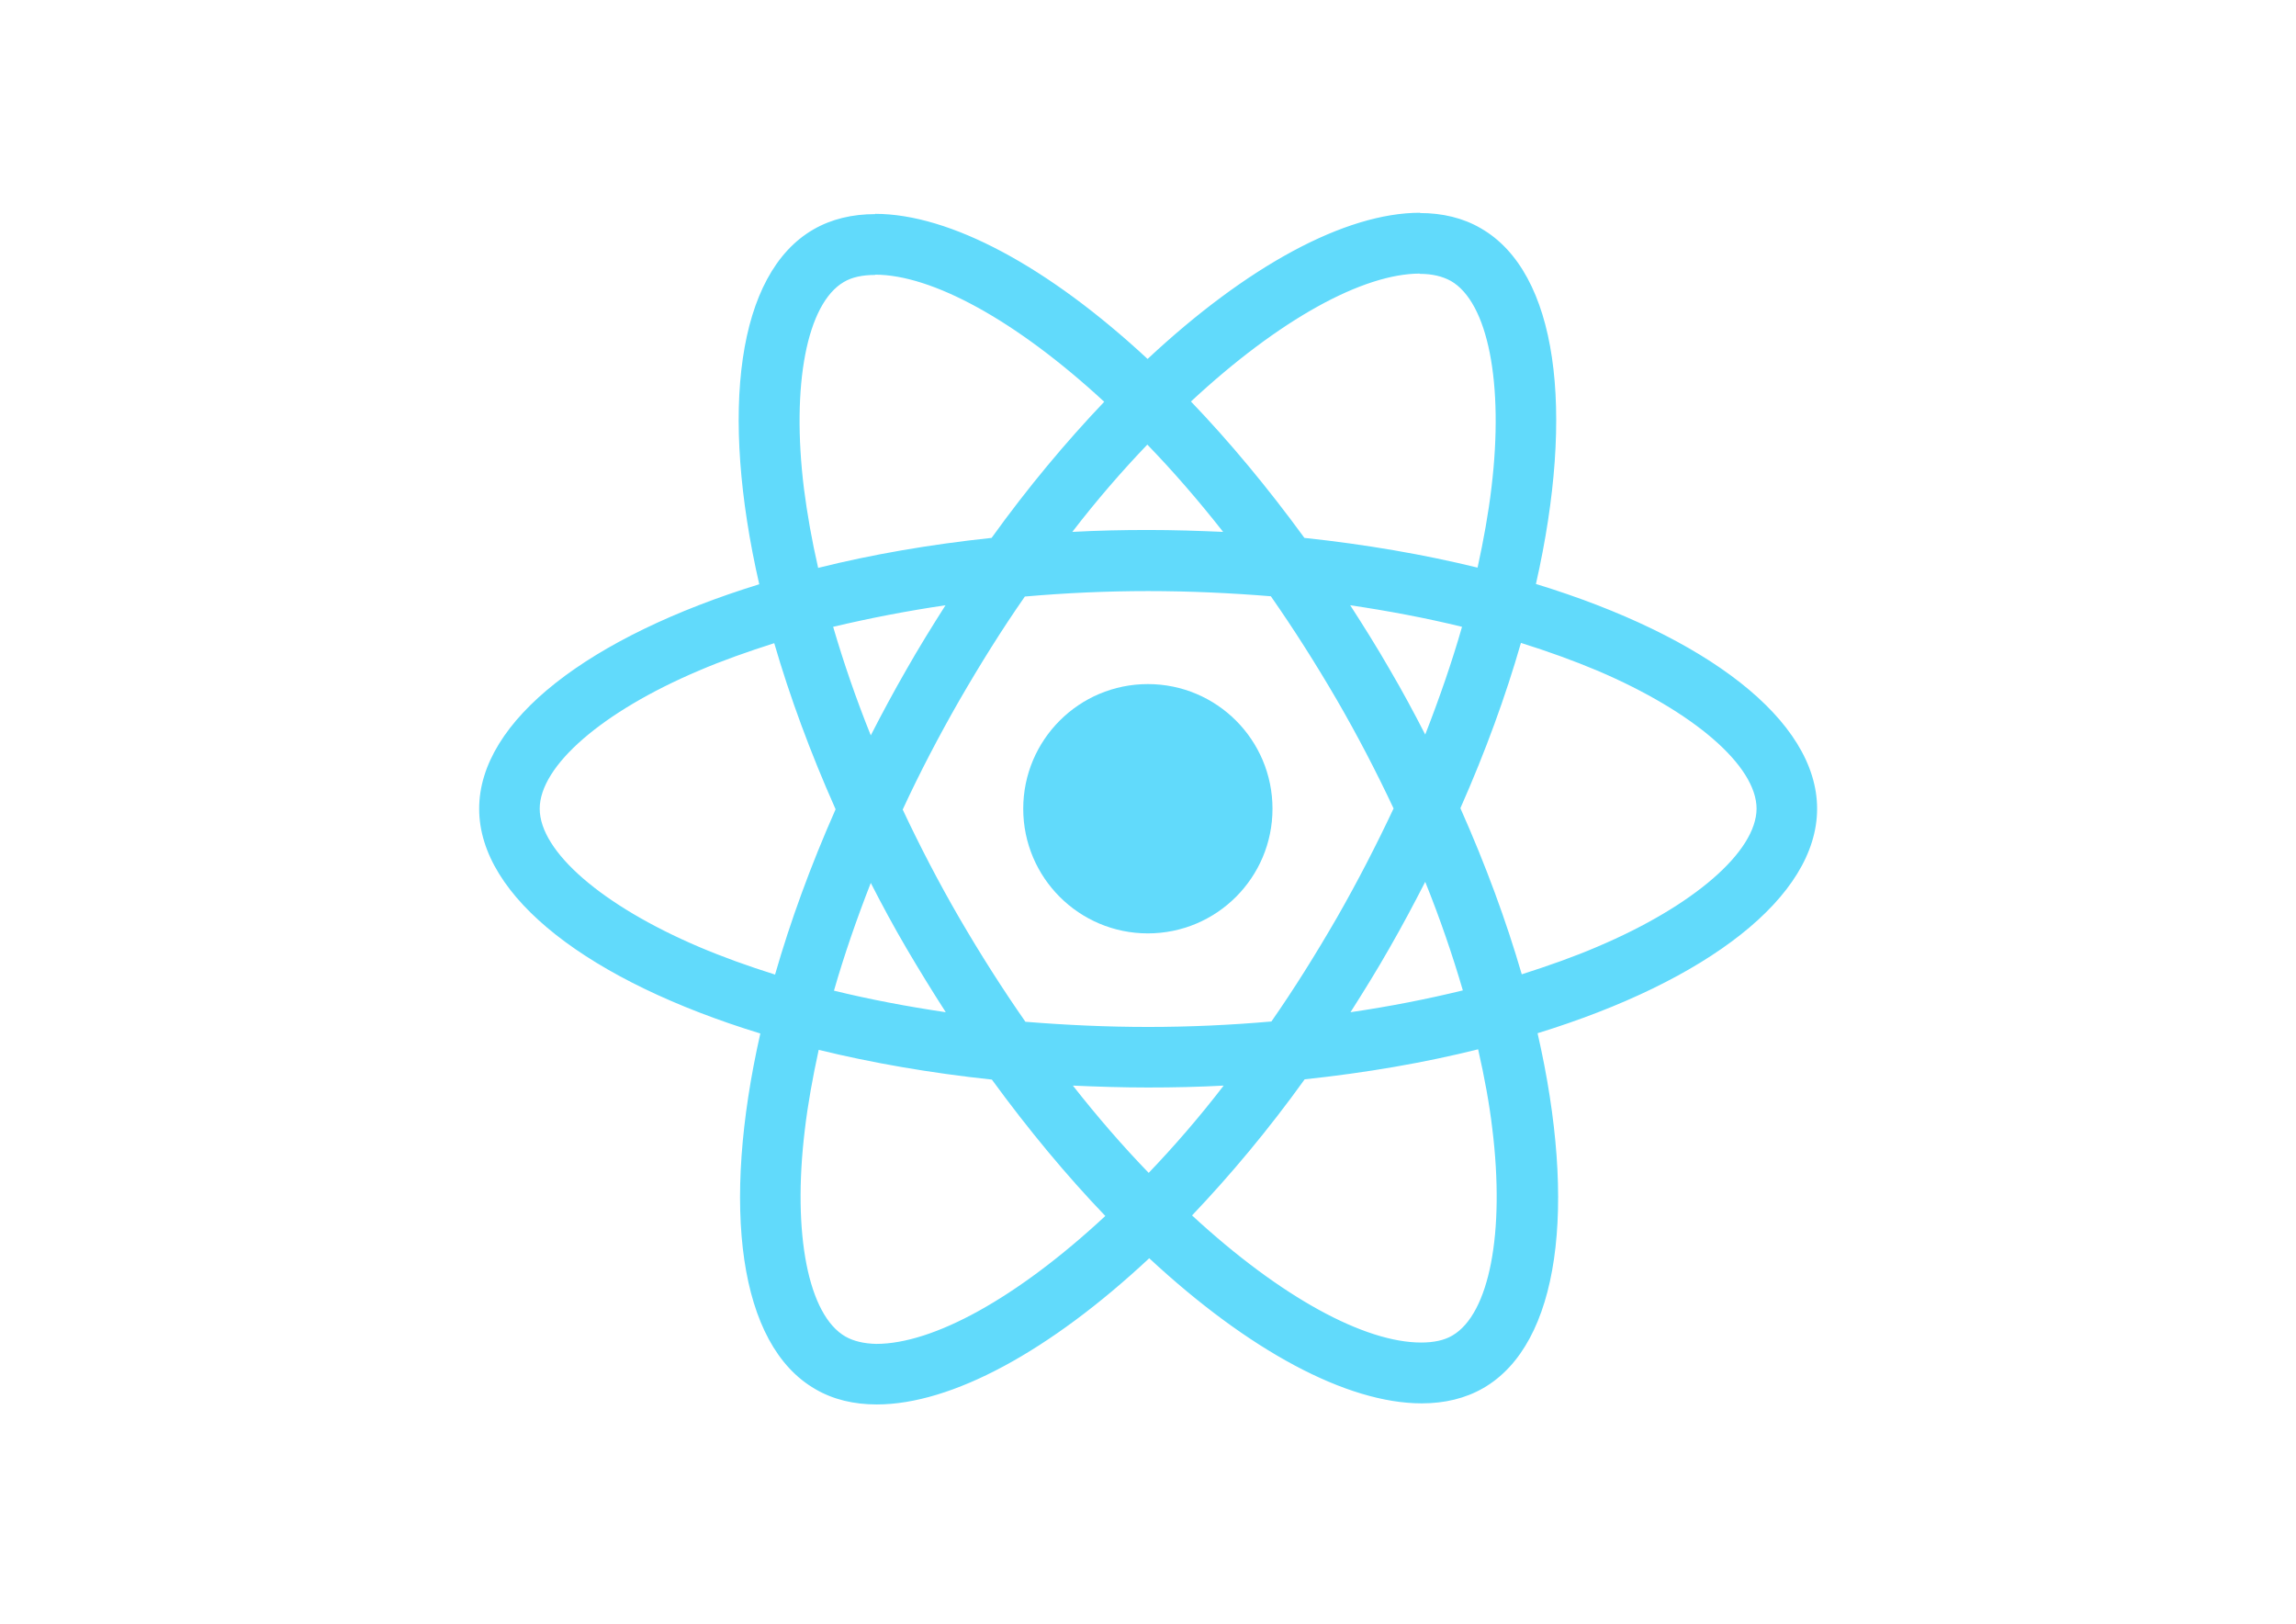
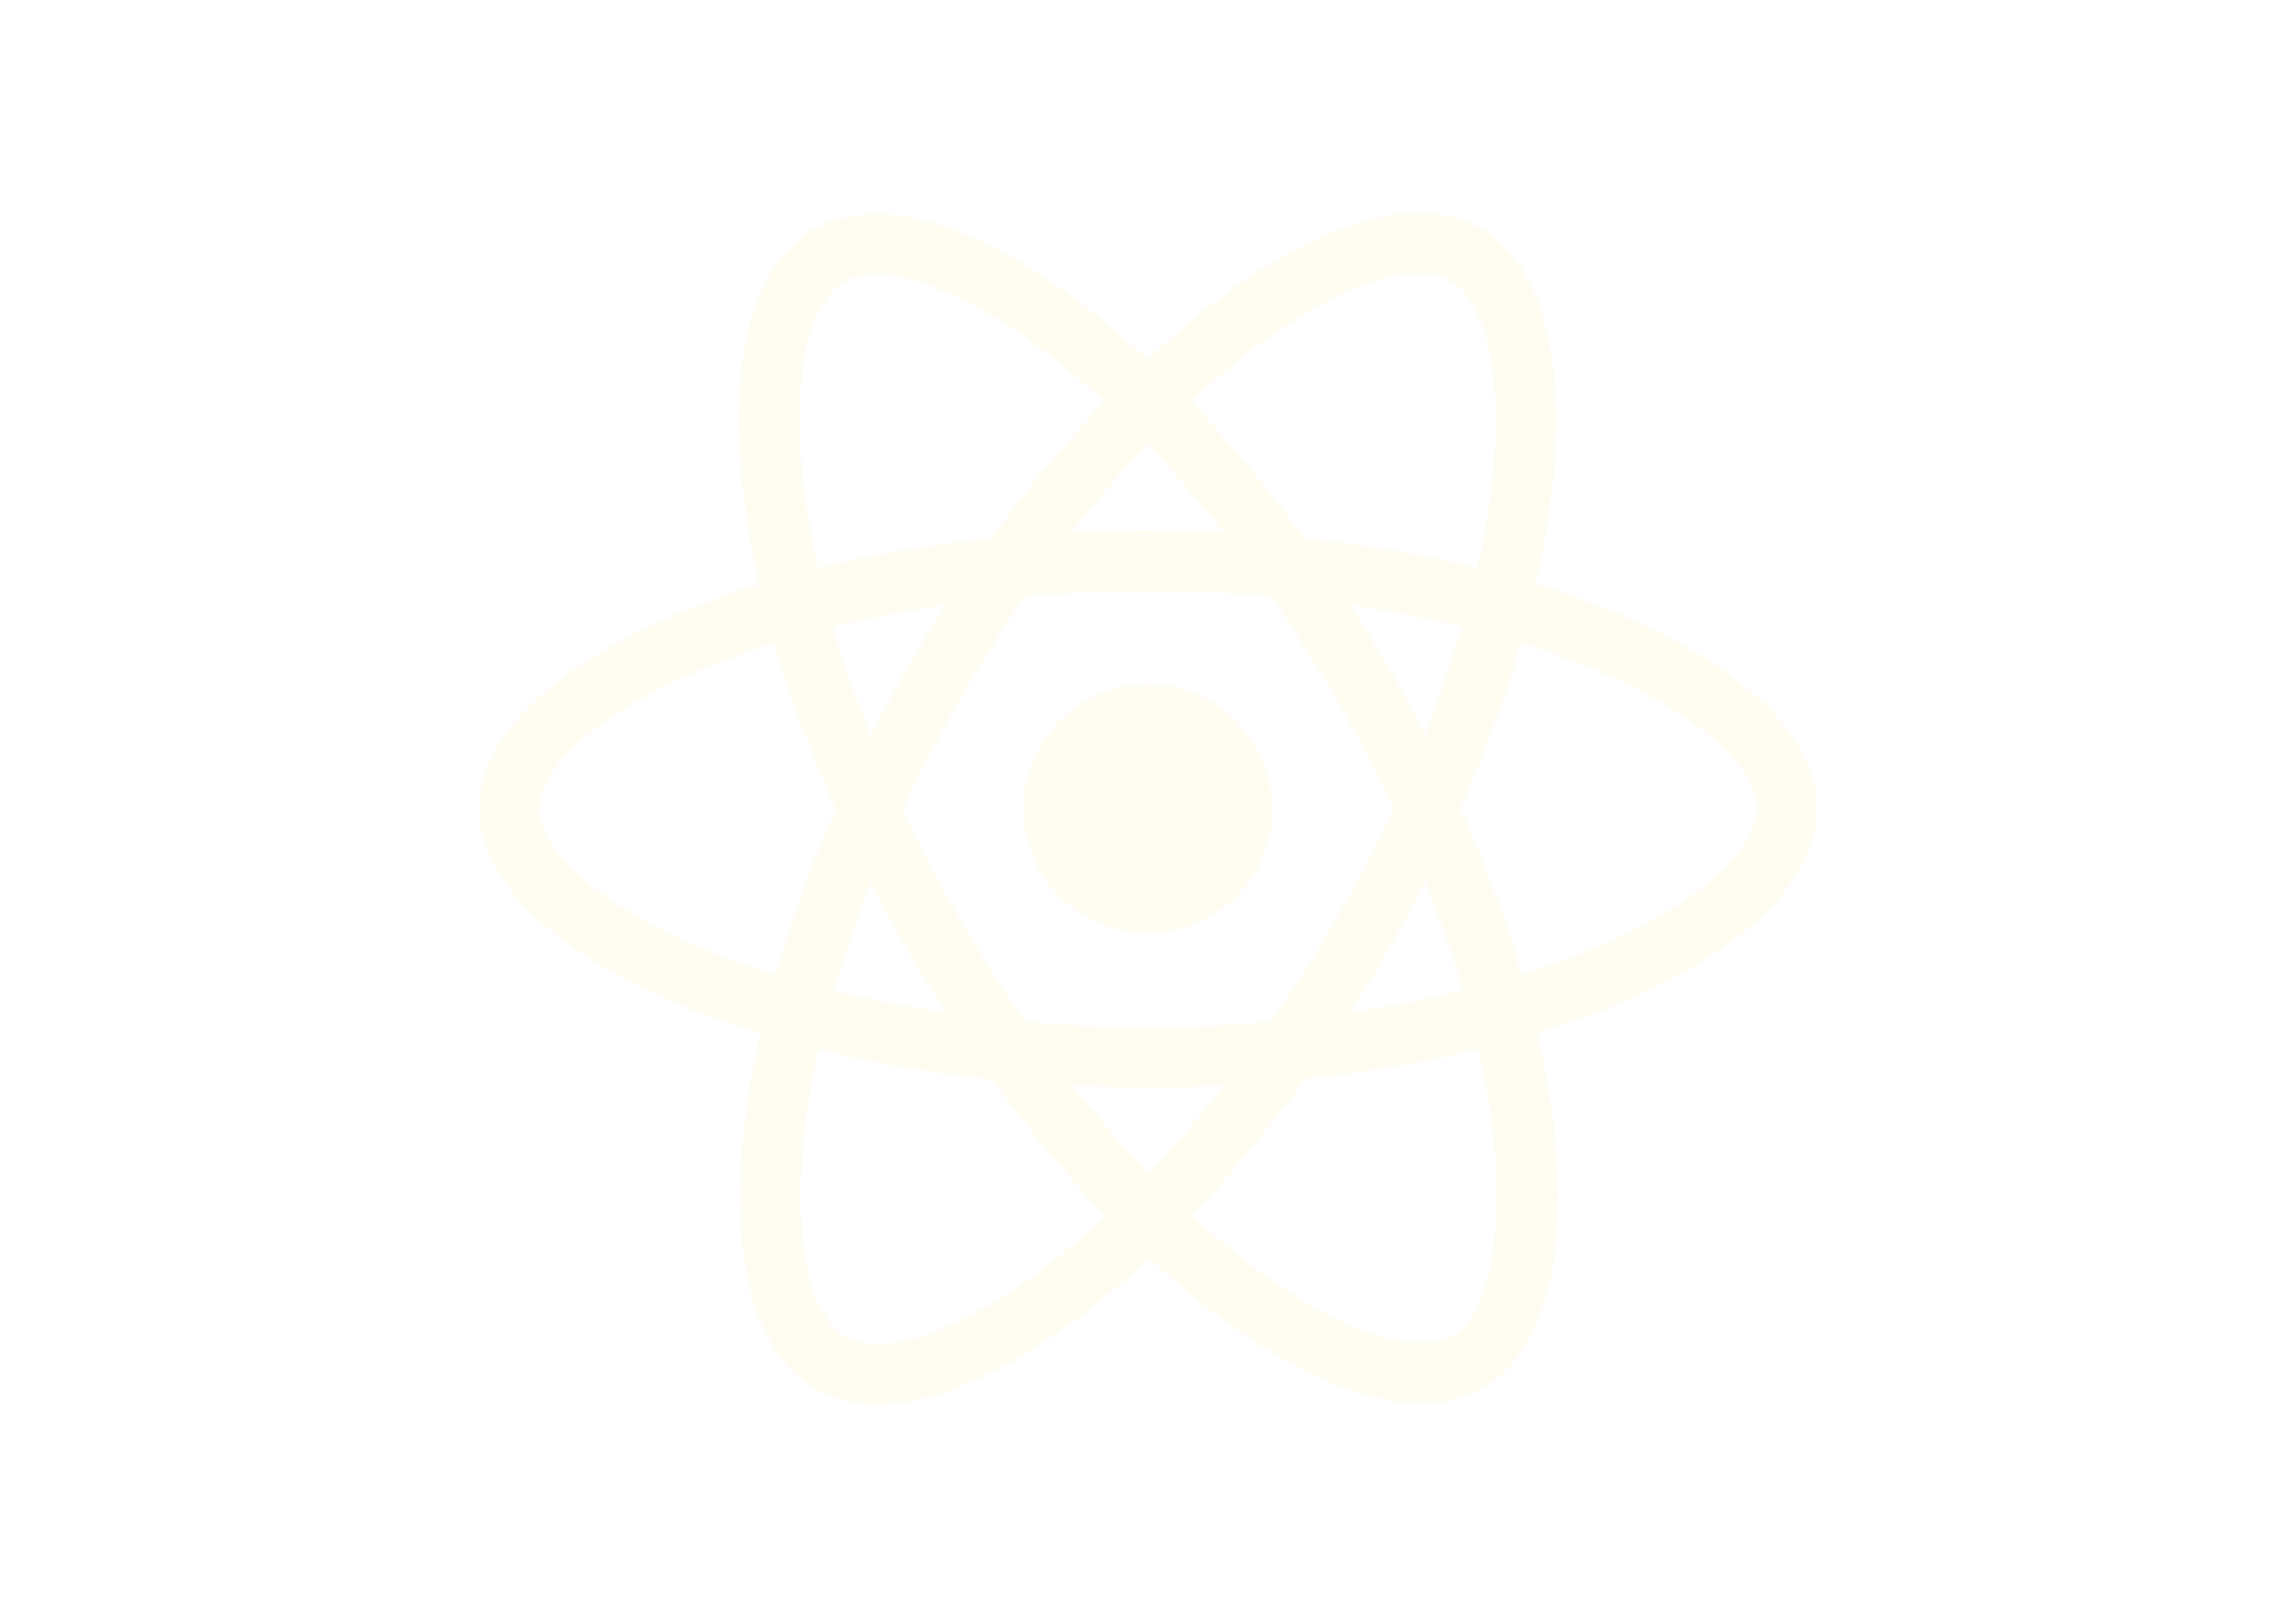
<svg xmlns="http://www.w3.org/2000/svg" viewBox="0 0 841.9 595.3">
-   <g fill="#61DAFB">
+   <g fill="#FFFCF2">
    <path d="M666.3 296.5c0-32.5-40.7-63.3-103.1-82.4 14.4-63.6 8-114.2-20.2-130.4-6.5-3.8-14.1-5.6-22.4-5.6v22.3c4.6 0 8.3.9 11.4 2.6 13.6 7.8 19.5 37.5 14.9 75.7-1.1 9.4-2.9 19.3-5.1 29.4-19.6-4.8-41-8.5-63.5-10.9-13.5-18.5-27.5-35.3-41.6-50 32.6-30.3 63.2-46.9 84-46.9V78c-27.5 0-63.5 19.6-99.9 53.6-36.4-33.8-72.4-53.2-99.9-53.2v22.3c20.7 0 51.4 16.5 84 46.6-14 14.7-28 31.4-41.3 49.9-22.6 2.4-44 6.1-63.6 11-2.3-10-4-19.7-5.2-29-4.7-38.2 1.1-67.9 14.6-75.8 3-1.8 6.9-2.6 11.5-2.6V78.5c-8.4 0-16 1.8-22.6 5.6-28.1 16.2-34.4 66.7-19.9 130.1-62.2 19.2-102.7 49.9-102.7 82.3 0 32.5 40.7 63.3 103.1 82.4-14.4 63.6-8 114.2 20.2 130.4 6.5 3.8 14.1 5.6 22.5 5.6 27.5 0 63.5-19.6 99.9-53.6 36.4 33.8 72.4 53.2 99.9 53.2 8.4 0 16-1.8 22.6-5.6 28.1-16.2 34.4-66.7 19.9-130.1 62-19.1 102.5-49.9 102.5-82.3zm-130.2-66.7c-3.7 12.9-8.3 26.2-13.5 39.5-4.1-8-8.4-16-13.1-24-4.6-8-9.5-15.8-14.4-23.4 14.2 2.1 27.9 4.7 41 7.9zm-45.8 106.5c-7.8 13.5-15.8 26.3-24.1 38.2-14.9 1.3-30 2-45.2 2-15.1 0-30.2-.7-45-1.9-8.3-11.9-16.4-24.6-24.2-38-7.6-13.1-14.5-26.4-20.8-39.8 6.2-13.4 13.2-26.8 20.7-39.9 7.8-13.5 15.8-26.3 24.1-38.2 14.9-1.3 30-2 45.2-2 15.1 0 30.2.7 45 1.9 8.3 11.9 16.4 24.6 24.2 38 7.6 13.1 14.5 26.4 20.8 39.8-6.3 13.4-13.2 26.8-20.7 39.9zm32.3-13c5.4 13.4 10 26.8 13.8 39.8-13.1 3.2-26.9 5.9-41.2 8 4.9-7.7 9.8-15.6 14.4-23.7 4.6-8 8.9-16.1 13-24.1zM421.2 430c-9.3-9.6-18.6-20.3-27.8-32 9 .4 18.2.7 27.5.7 9.4 0 18.7-.2 27.8-.7-9 11.7-18.3 22.4-27.5 32zm-74.4-58.9c-14.2-2.1-27.9-4.7-41-7.9 3.7-12.9 8.3-26.2 13.5-39.5 4.1 8 8.4 16 13.1 24 4.7 8 9.5 15.8 14.4 23.4zM420.7 163c9.3 9.6 18.6 20.3 27.8 32-9-.4-18.2-.7-27.5-.7-9.4 0-18.7.2-27.8.7 9-11.7 18.3-22.4 27.5-32zm-74 58.9c-4.9 7.7-9.8 15.6-14.4 23.7-4.6 8-8.9 16-13 24-5.4-13.4-10-26.8-13.8-39.8 13.1-3.1 26.9-5.8 41.2-7.9zm-90.5 125.2c-35.4-15.1-58.3-34.9-58.3-50.6 0-15.7 22.9-35.6 58.3-50.6 8.6-3.7 18-7 27.7-10.1 5.7 19.6 13.2 40 22.5 60.9-9.2 20.8-16.6 41.1-22.2 60.6-9.9-3.1-19.3-6.5-28-10.2zM310 490c-13.6-7.8-19.5-37.5-14.9-75.7 1.1-9.4 2.9-19.3 5.1-29.4 19.6 4.8 41 8.5 63.5 10.9 13.5 18.5 27.5 35.3 41.6 50-32.6 30.3-63.2 46.9-84 46.9-4.5-.1-8.3-1-11.3-2.7zm237.2-76.2c4.7 38.2-1.1 67.9-14.6 75.8-3 1.8-6.9 2.6-11.5 2.6-20.7 0-51.4-16.5-84-46.6 14-14.7 28-31.4 41.3-49.9 22.6-2.4 44-6.1 63.6-11 2.3 10.1 4.1 19.8 5.2 29.1zm38.5-66.7c-8.6 3.7-18 7-27.7 10.1-5.7-19.6-13.2-40-22.5-60.9 9.2-20.8 16.6-41.1 22.2-60.6 9.9 3.1 19.3 6.5 28.1 10.2 35.4 15.1 58.3 34.9 58.3 50.6-.1 15.7-23 35.6-58.4 50.6zM320.8 78.4z" />
    <circle cx="420.9" cy="296.5" r="45.7" />
    <path d="M520.5 78.1z" />
  </g>
</svg>
